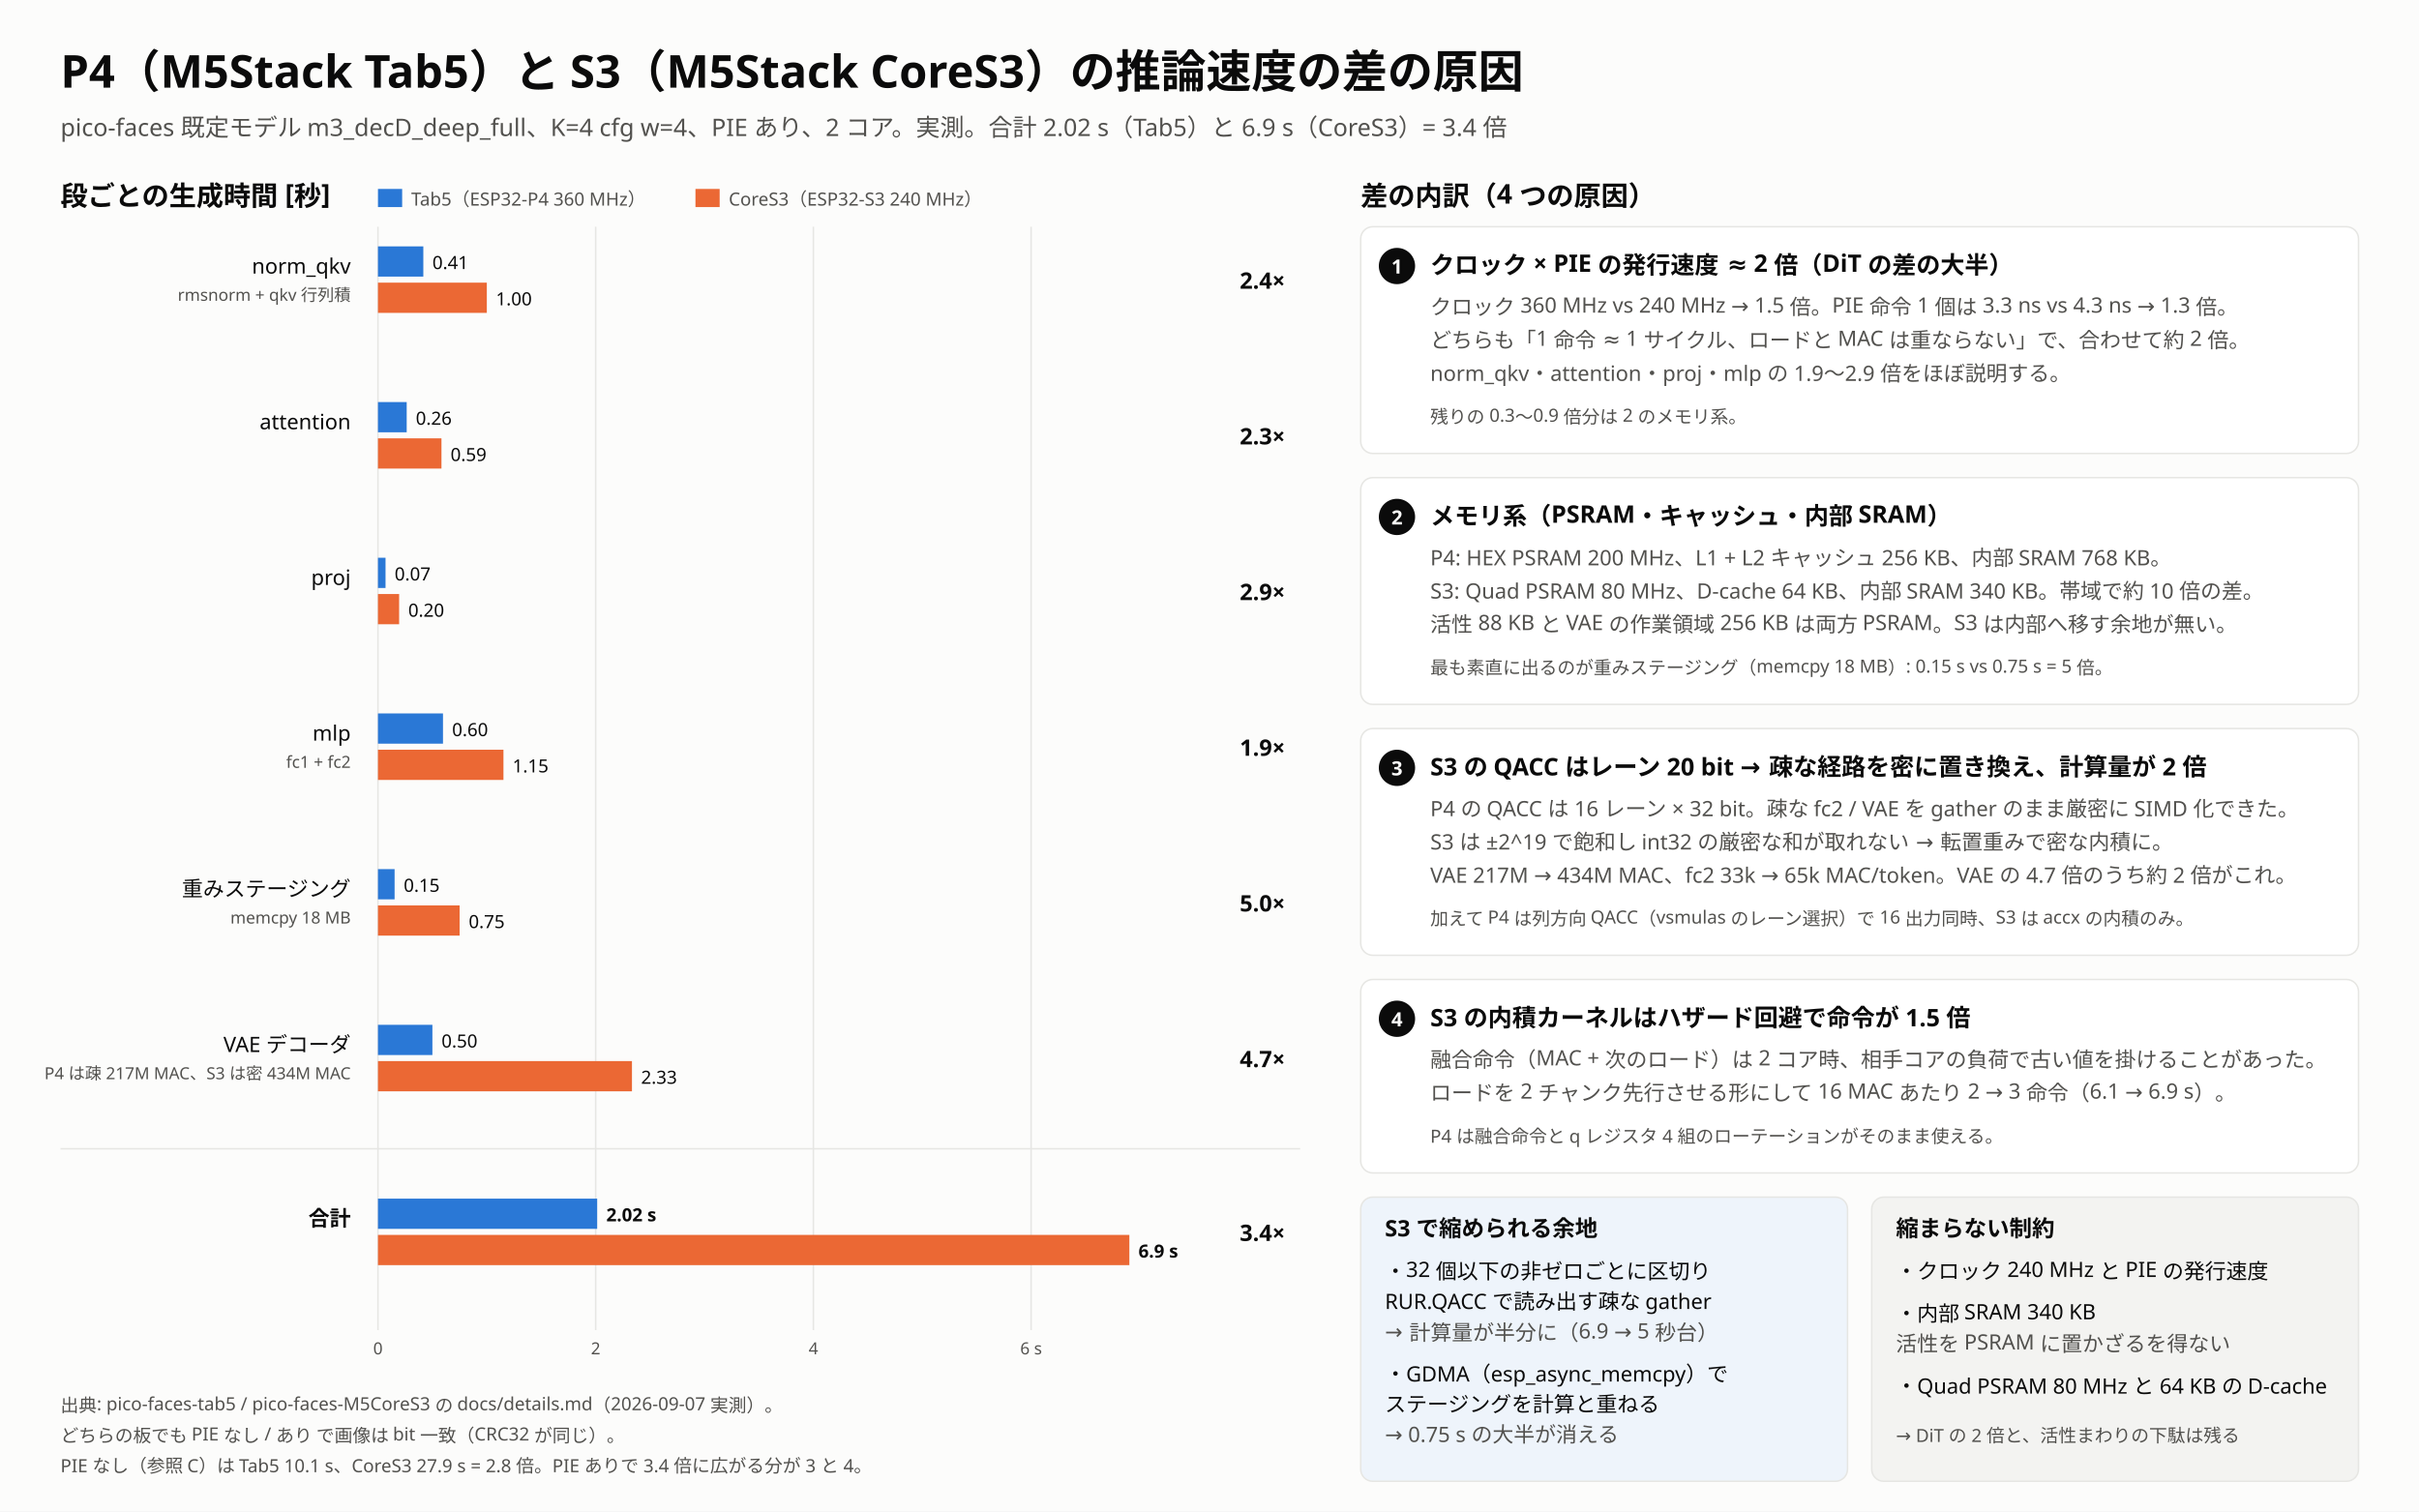
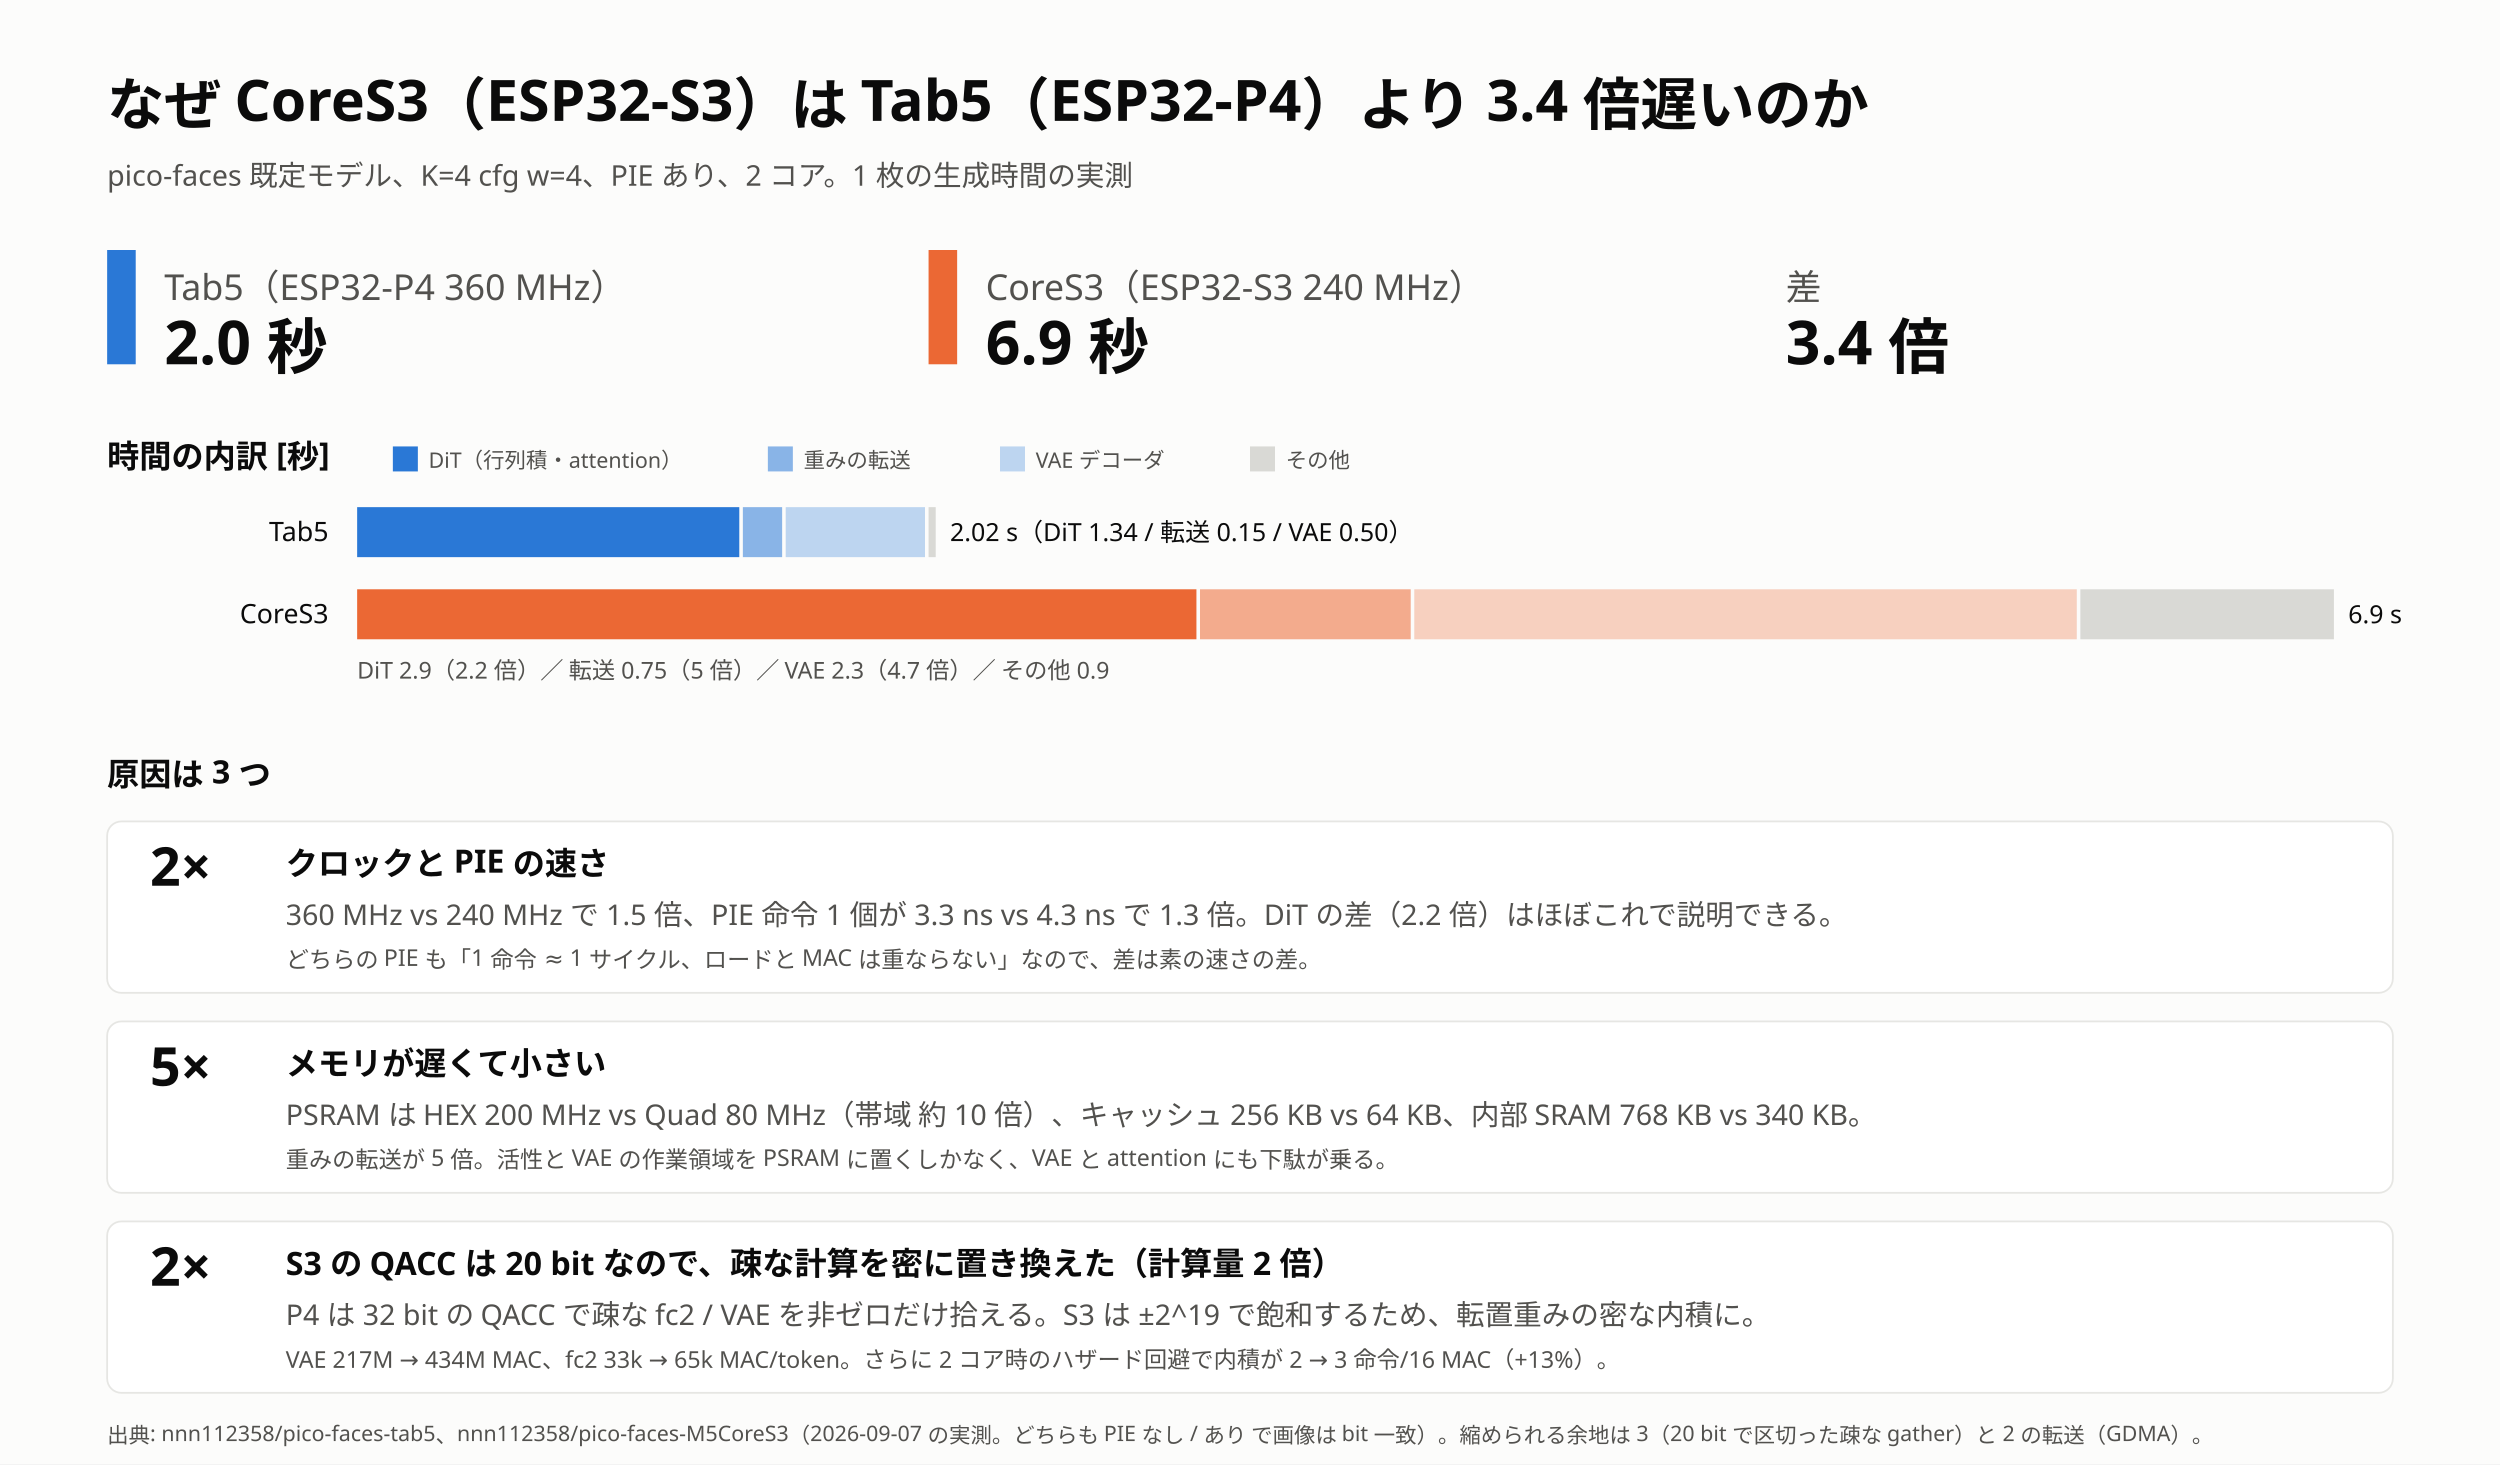
- <svg xmlns="http://www.w3.org/2000/svg" viewBox="0 0 1600 1000" width="1600" height="1000" font-family="IPAexGothic, 'Noto Sans JP', 'Hiragino Sans', 'Yu Gothic', 'BIZ UDPGothic', sans-serif">
-   <rect width="1600" height="1000" fill="#fcfcfb" />
-   <text x="40" y="58" font-size="30" font-weight="700" fill="#0b0b0b">P4（M5Stack Tab5）と S3（M5Stack CoreS3）の推論速度の差の原因</text>
-   <text x="40" y="90" font-size="16" fill="#52514e">pico-faces 既定モデル m3_decD_deep_full、K=4 cfg w=4、PIE あり、2 コア。実測。合計 2.02 s（Tab5）と 6.9 s（CoreS3）= 3.4 倍</text>
-   <text x="40" y="136" font-size="18" font-weight="700" fill="#0b0b0b">段ごとの生成時間 [秒]</text>
+ <svg xmlns="http://www.w3.org/2000/svg" viewBox="0 0 1400 820" width="1400" height="820" font-family="IPAexGothic, 'Noto Sans JP', 'Hiragino Sans', 'Yu Gothic', 'BIZ UDPGothic', sans-serif">
+   <rect width="1400" height="820" fill="#fcfcfb" />
+   <text x="60" y="70" font-size="32" font-weight="700" fill="#0b0b0b">なぜ CoreS3（ESP32-S3）は Tab5（ESP32-P4）より 3.4 倍遅いのか</text>
+   <text x="60" y="104" font-size="16" fill="#52514e">pico-faces 既定モデル、K=4 cfg w=4、PIE あり、2 コア。1 枚の生成時間の実測</text>
+   <g>
+     <rect x="60" y="140" width="16" height="64" fill="#2a78d6" />
+     <text x="92" y="168" font-size="20" fill="#52514e">Tab5（ESP32-P4 360 MHz）</text>
+     <text x="92" y="204" font-size="34" font-weight="700" fill="#0b0b0b">2.0 秒</text>
+     <rect x="520" y="140" width="16" height="64" fill="#eb6834" />
+     <text x="552" y="168" font-size="20" fill="#52514e">CoreS3（ESP32-S3 240 MHz）</text>
+     <text x="552" y="204" font-size="34" font-weight="700" fill="#0b0b0b">6.9 秒</text>
+     <text x="1000" y="168" font-size="20" fill="#52514e">差</text>
+     <text x="1000" y="204" font-size="34" font-weight="700" fill="#0b0b0b">3.4 倍</text>
+   </g>
+   <text x="60" y="262" font-size="18" font-weight="700" fill="#0b0b0b">時間の内訳 [秒]</text>
  <g font-size="12" fill="#52514e">
-     <rect x="250" y="125" width="16" height="12" fill="#2a78d6" />
-     <text x="272" y="136">Tab5（ESP32-P4 360 MHz）</text>
-     <rect x="460" y="125" width="16" height="12" fill="#eb6834" />
-     <text x="482" y="136">CoreS3（ESP32-S3 240 MHz）</text>
+     <rect x="220" y="250" width="14" height="14" fill="#2a78d6" />
+     <text x="240" y="262">DiT（行列積・attention）</text>
+     <rect x="430" y="250" width="14" height="14" fill="#2a78d6" fill-opacity="0.55" />
+     <text x="450" y="262">重みの転送</text>
+     <rect x="560" y="250" width="14" height="14" fill="#2a78d6" fill-opacity="0.3" />
+     <text x="580" y="262">VAE デコーダ</text>
+     <rect x="700" y="250" width="14" height="14" fill="#d9d9d5" />
+     <text x="720" y="262">その他</text>
  </g>
-   <g stroke="#e6e6e3" stroke-width="1">
-     <line x1="250" y1="150" x2="250" y2="880" />
-     <line x1="394" y1="150" x2="394" y2="880" />
-     <line x1="538" y1="150" x2="538" y2="880" />
-     <line x1="682" y1="150" x2="682" y2="880" />
+   <text x="184" y="303" font-size="15" fill="#0b0b0b" text-anchor="end">Tab5</text>
+   <rect x="200" y="284" width="214" height="28" fill="#2a78d6" />
+   <rect x="416" y="284" width="22" height="28" fill="#2a78d6" fill-opacity="0.55" />
+   <rect x="440" y="284" width="78" height="28" fill="#2a78d6" fill-opacity="0.3" />
+   <rect x="520" y="284" width="4" height="28" fill="#d9d9d5" />
+   <text x="532" y="303" font-size="14" fill="#0b0b0b">2.02 s（DiT 1.34 / 転送 0.15 / VAE 0.50）</text>
+   <text x="184" y="349" font-size="15" fill="#0b0b0b" text-anchor="end">CoreS3</text>
+   <rect x="200" y="330" width="470" height="28" fill="#eb6834" />
+   <rect x="672" y="330" width="118" height="28" fill="#eb6834" fill-opacity="0.55" />
+   <rect x="792" y="330" width="371" height="28" fill="#eb6834" fill-opacity="0.3" />
+   <rect x="1165" y="330" width="142" height="28" fill="#d9d9d5" />
+   <text x="1315" y="349" font-size="14" fill="#0b0b0b">6.9 s</text>
+   <text x="200" y="380" font-size="13" fill="#52514e">DiT 2.9（2.2 倍）／ 転送 0.75（5 倍）／ VAE 2.3（4.7 倍）／ その他 0.9</text>
+   <text x="60" y="440" font-size="18" font-weight="700" fill="#0b0b0b">原因は 3 つ</text>
+   <g font-size="16" fill="#0b0b0b">
+     <rect x="60" y="460" width="1280" height="96" rx="8" fill="#ffffff" stroke="#e6e6e3" />
+     <text x="84" y="496" font-size="30" font-weight="700" fill="#0b0b0b">2×</text>
+     <text x="160" y="490" font-weight="700" font-size="18">クロックと PIE の速さ</text>
+     <text x="160" y="518" fill="#52514e">360 MHz vs 240 MHz で 1.5 倍、PIE 命令 1 個が 3.3 ns vs 4.3 ns で 1.3 倍。DiT の差（2.2 倍）はほぼこれで説明できる。</text>
+     <text x="160" y="542" fill="#52514e" font-size="13">どちらの PIE も「1 命令 ≈ 1 サイクル、ロードと MAC は重ならない」なので、差は素の速さの差。</text>
+     <rect x="60" y="572" width="1280" height="96" rx="8" fill="#ffffff" stroke="#e6e6e3" />
+     <text x="84" y="608" font-size="30" font-weight="700" fill="#0b0b0b">5×</text>
+     <text x="160" y="602" font-weight="700" font-size="18">メモリが遅くて小さい</text>
+     <text x="160" y="630" fill="#52514e">PSRAM は HEX 200 MHz vs Quad 80 MHz（帯域 約 10 倍）、キャッシュ 256 KB vs 64 KB、内部 SRAM 768 KB vs 340 KB。</text>
+     <text x="160" y="654" fill="#52514e" font-size="13">重みの転送が 5 倍。活性と VAE の作業領域を PSRAM に置くしかなく、VAE と attention にも下駄が乗る。</text>
+     <rect x="60" y="684" width="1280" height="96" rx="8" fill="#ffffff" stroke="#e6e6e3" />
+     <text x="84" y="720" font-size="30" font-weight="700" fill="#0b0b0b">2×</text>
+     <text x="160" y="714" font-weight="700" font-size="18">S3 の QACC は 20 bit なので、疎な計算を密に置き換えた（計算量 2 倍）</text>
+     <text x="160" y="742" fill="#52514e">P4 は 32 bit の QACC で疎な fc2 / VAE を非ゼロだけ拾える。S3 は ±2^19 で飽和するため、転置重みの密な内積に。</text>
+     <text x="160" y="766" fill="#52514e" font-size="13">VAE 217M → 434M MAC、fc2 33k → 65k MAC/token。さらに 2 コア時のハザード回避で内積が 2 → 3 命令/16 MAC（+13%）。</text>
  </g>
-   <g font-size="11" fill="#52514e" text-anchor="middle">
-     <text x="250" y="896">0</text>
-     <text x="394" y="896">2</text>
-     <text x="538" y="896">4</text>
-     <text x="682" y="896">6 s</text>
-   </g>
-   <g font-size="14" fill="#0b0b0b">
-     <text x="232" y="181" text-anchor="end">norm_qkv</text>
-     <text x="232" y="199" text-anchor="end" font-size="11" fill="#52514e">rmsnorm + qkv 行列積</text>
-     <rect x="250" y="163" width="30" height="20" fill="#2a78d6" />
-     <text x="286" y="178" font-size="12">0.41</text>
-     <rect x="250" y="187" width="72" height="20" fill="#eb6834" />
-     <text x="328" y="202" font-size="12">1.00</text>
-     <text x="820" y="191" font-weight="700" font-size="15">2.4×</text>
-     <text x="232" y="284" text-anchor="end">attention</text>
-     <rect x="250" y="266" width="19" height="20" fill="#2a78d6" />
-     <text x="275" y="281" font-size="12">0.26</text>
-     <rect x="250" y="290" width="42" height="20" fill="#eb6834" />
-     <text x="298" y="305" font-size="12">0.59</text>
-     <text x="820" y="294" font-weight="700" font-size="15">2.3×</text>
-     <text x="232" y="387" text-anchor="end">proj</text>
-     <rect x="250" y="369" width="5" height="20" fill="#2a78d6" />
-     <text x="261" y="384" font-size="12">0.07</text>
-     <rect x="250" y="393" width="14" height="20" fill="#eb6834" />
-     <text x="270" y="408" font-size="12">0.20</text>
-     <text x="820" y="397" font-weight="700" font-size="15">2.9×</text>
-     <text x="232" y="490" text-anchor="end">mlp</text>
-     <text x="232" y="508" text-anchor="end" font-size="11" fill="#52514e">fc1 + fc2</text>
-     <rect x="250" y="472" width="43" height="20" fill="#2a78d6" />
-     <text x="299" y="487" font-size="12">0.60</text>
-     <rect x="250" y="496" width="83" height="20" fill="#eb6834" />
-     <text x="339" y="511" font-size="12">1.15</text>
-     <text x="820" y="500" font-weight="700" font-size="15">1.9×</text>
-     <text x="232" y="593" text-anchor="end">重みステージング</text>
-     <text x="232" y="611" text-anchor="end" font-size="11" fill="#52514e">memcpy 18 MB</text>
-     <rect x="250" y="575" width="11" height="20" fill="#2a78d6" />
-     <text x="267" y="590" font-size="12">0.15</text>
-     <rect x="250" y="599" width="54" height="20" fill="#eb6834" />
-     <text x="310" y="614" font-size="12">0.75</text>
-     <text x="820" y="603" font-weight="700" font-size="15">5.0×</text>
-     <text x="232" y="696" text-anchor="end">VAE デコーダ</text>
-     <text x="232" y="714" text-anchor="end" font-size="11" fill="#52514e">P4 は疎 217M MAC、S3 は密 434M MAC</text>
-     <rect x="250" y="678" width="36" height="20" fill="#2a78d6" />
-     <text x="292" y="693" font-size="12">0.50</text>
-     <rect x="250" y="702" width="168" height="20" fill="#eb6834" />
-     <text x="424" y="717" font-size="12">2.33</text>
-     <text x="820" y="706" font-weight="700" font-size="15">4.7×</text>
-     <line x1="40" y1="760" x2="860" y2="760" stroke="#e6e6e3" />
-     <text x="232" y="811" text-anchor="end" font-weight="700">合計</text>
-     <rect x="250" y="793" width="145" height="20" fill="#2a78d6" />
-     <text x="401" y="808" font-size="12" font-weight="700">2.02 s</text>
-     <rect x="250" y="817" width="497" height="20" fill="#eb6834" />
-     <text x="753" y="832" font-size="12" font-weight="700">6.9 s</text>
-     <text x="820" y="821" font-weight="700" font-size="15">3.4×</text>
-   </g>
-   <text x="900" y="136" font-size="18" font-weight="700" fill="#0b0b0b">差の内訳（4 つの原因）</text>
-   <g font-size="14" fill="#0b0b0b">
-     <rect x="900" y="150" width="660" height="150" rx="8" fill="#ffffff" stroke="#e6e6e3" />
-     <circle cx="924" cy="176" r="12" fill="#0b0b0b" />
-     <text x="924" y="181" font-size="13" font-weight="700" fill="#fcfcfb" text-anchor="middle">1</text>
-     <text x="946" y="181" font-weight="700" font-size="16">クロック × PIE の発行速度 ≈ 2 倍（DiT の差の大半）</text>
-     <text x="946" y="208" fill="#52514e">クロック 360 MHz vs 240 MHz → 1.5 倍。PIE 命令 1 個は 3.3 ns vs 4.3 ns → 1.3 倍。</text>
-     <text x="946" y="230" fill="#52514e">どちらも「1 命令 ≈ 1 サイクル、ロードと MAC は重ならない」で、合わせて約 2 倍。</text>
-     <text x="946" y="252" fill="#52514e">norm_qkv・attention・proj・mlp の 1.9〜2.9 倍をほぼ説明する。</text>
-     <text x="946" y="280" font-size="12" fill="#52514e">残りの 0.3〜0.9 倍分は 2 のメモリ系。</text>
-     <rect x="900" y="316" width="660" height="150" rx="8" fill="#ffffff" stroke="#e6e6e3" />
-     <circle cx="924" cy="342" r="12" fill="#0b0b0b" />
-     <text x="924" y="347" font-size="13" font-weight="700" fill="#fcfcfb" text-anchor="middle">2</text>
-     <text x="946" y="347" font-weight="700" font-size="16">メモリ系（PSRAM・キャッシュ・内部 SRAM）</text>
-     <text x="946" y="374" fill="#52514e">P4: HEX PSRAM 200 MHz、L1 + L2 キャッシュ 256 KB、内部 SRAM 768 KB。</text>
-     <text x="946" y="396" fill="#52514e">S3: Quad PSRAM 80 MHz、D-cache 64 KB、内部 SRAM 340 KB。帯域で約 10 倍の差。</text>
-     <text x="946" y="418" fill="#52514e">活性 88 KB と VAE の作業領域 256 KB は両方 PSRAM。S3 は内部へ移す余地が無い。</text>
-     <text x="946" y="446" font-size="12" fill="#52514e">最も素直に出るのが重みステージング（memcpy 18 MB）: 0.15 s vs 0.75 s = 5 倍。</text>
-     <rect x="900" y="482" width="660" height="150" rx="8" fill="#ffffff" stroke="#e6e6e3" />
-     <circle cx="924" cy="508" r="12" fill="#0b0b0b" />
-     <text x="924" y="513" font-size="13" font-weight="700" fill="#fcfcfb" text-anchor="middle">3</text>
-     <text x="946" y="513" font-weight="700" font-size="16">S3 の QACC はレーン 20 bit → 疎な経路を密に置き換え、計算量が 2 倍</text>
-     <text x="946" y="540" fill="#52514e">P4 の QACC は 16 レーン × 32 bit。疎な fc2 / VAE を gather のまま厳密に SIMD 化できた。</text>
-     <text x="946" y="562" fill="#52514e">S3 は ±2^19 で飽和し int32 の厳密な和が取れない → 転置重みで密な内積に。</text>
-     <text x="946" y="584" fill="#52514e">VAE 217M → 434M MAC、fc2 33k → 65k MAC/token。VAE の 4.7 倍のうち約 2 倍がこれ。</text>
-     <text x="946" y="612" font-size="12" fill="#52514e">加えて P4 は列方向 QACC（vsmulas のレーン選択）で 16 出力同時、S3 は accx の内積のみ。</text>
-     <rect x="900" y="648" width="660" height="128" rx="8" fill="#ffffff" stroke="#e6e6e3" />
-     <circle cx="924" cy="674" r="12" fill="#0b0b0b" />
-     <text x="924" y="679" font-size="13" font-weight="700" fill="#fcfcfb" text-anchor="middle">4</text>
-     <text x="946" y="679" font-weight="700" font-size="16">S3 の内積カーネルはハザード回避で命令が 1.5 倍</text>
-     <text x="946" y="706" fill="#52514e">融合命令（MAC + 次のロード）は 2 コア時、相手コアの負荷で古い値を掛けることがあった。</text>
-     <text x="946" y="728" fill="#52514e">ロードを 2 チャンク先行させる形にして 16 MAC あたり 2 → 3 命令（6.1 → 6.9 s）。</text>
-     <text x="946" y="756" font-size="12" fill="#52514e">P4 は融合命令と q レジスタ 4 組のローテーションがそのまま使える。</text>
-   </g>
-   <g font-size="14">
-     <rect x="900" y="792" width="322" height="188" rx="8" fill="#eef4fb" stroke="#e6e6e3" />
-     <text x="916" y="818" font-weight="700" font-size="15" fill="#0b0b0b">S3 で縮められる余地</text>
-     <text x="916" y="846" fill="#0b0b0b">・32 個以下の非ゼロごとに区切り</text>
-     <text x="916" y="866" fill="#0b0b0b">　RUR.QACC で読み出す疎な gather</text>
-     <text x="916" y="886" fill="#52514e">　→ 計算量が半分に（6.9 → 5 秒台）</text>
-     <text x="916" y="914" fill="#0b0b0b">・GDMA（esp_async_memcpy）で</text>
-     <text x="916" y="934" fill="#0b0b0b">　ステージングを計算と重ねる</text>
-     <text x="916" y="954" fill="#52514e">　→ 0.75 s の大半が消える</text>
-     <rect x="1238" y="792" width="322" height="188" rx="8" fill="#f3f3f1" stroke="#e6e6e3" />
-     <text x="1254" y="818" font-weight="700" font-size="15" fill="#0b0b0b">縮まらない制約</text>
-     <text x="1254" y="846" fill="#0b0b0b">・クロック 240 MHz と PIE の発行速度</text>
-     <text x="1254" y="874" fill="#0b0b0b">・内部 SRAM 340 KB</text>
-     <text x="1254" y="894" fill="#52514e">　活性を PSRAM に置かざるを得ない</text>
-     <text x="1254" y="922" fill="#0b0b0b">・Quad PSRAM 80 MHz と 64 KB の D-cache</text>
-     <text x="1254" y="954" font-size="12" fill="#52514e">→ DiT の 2 倍と、活性まわりの下駄は残る</text>
-   </g>
-   <text x="40" y="934" font-size="12" fill="#52514e">出典: pico-faces-tab5 / pico-faces-M5CoreS3 の docs/details.md（2026-09-07 実測）。</text>
-   <text x="40" y="954" font-size="12" fill="#52514e">どちらの板でも PIE なし / あり で画像は bit 一致（CRC32 が同じ）。</text>
-   <text x="40" y="974" font-size="12" fill="#52514e">PIE なし（参照 C）は Tab5 10.1 s、CoreS3 27.9 s = 2.8 倍。PIE ありで 3.4 倍に広がる分が 3 と 4。</text>
+   <text x="60" y="808" font-size="12" fill="#52514e">出典: nnn112358/pico-faces-tab5、nnn112358/pico-faces-M5CoreS3（2026-09-07 の実測。どちらも PIE なし / あり で画像は bit 一致）。縮められる余地は 3（20 bit で区切った疎な gather）と 2 の転送（GDMA）。</text>
</svg>
